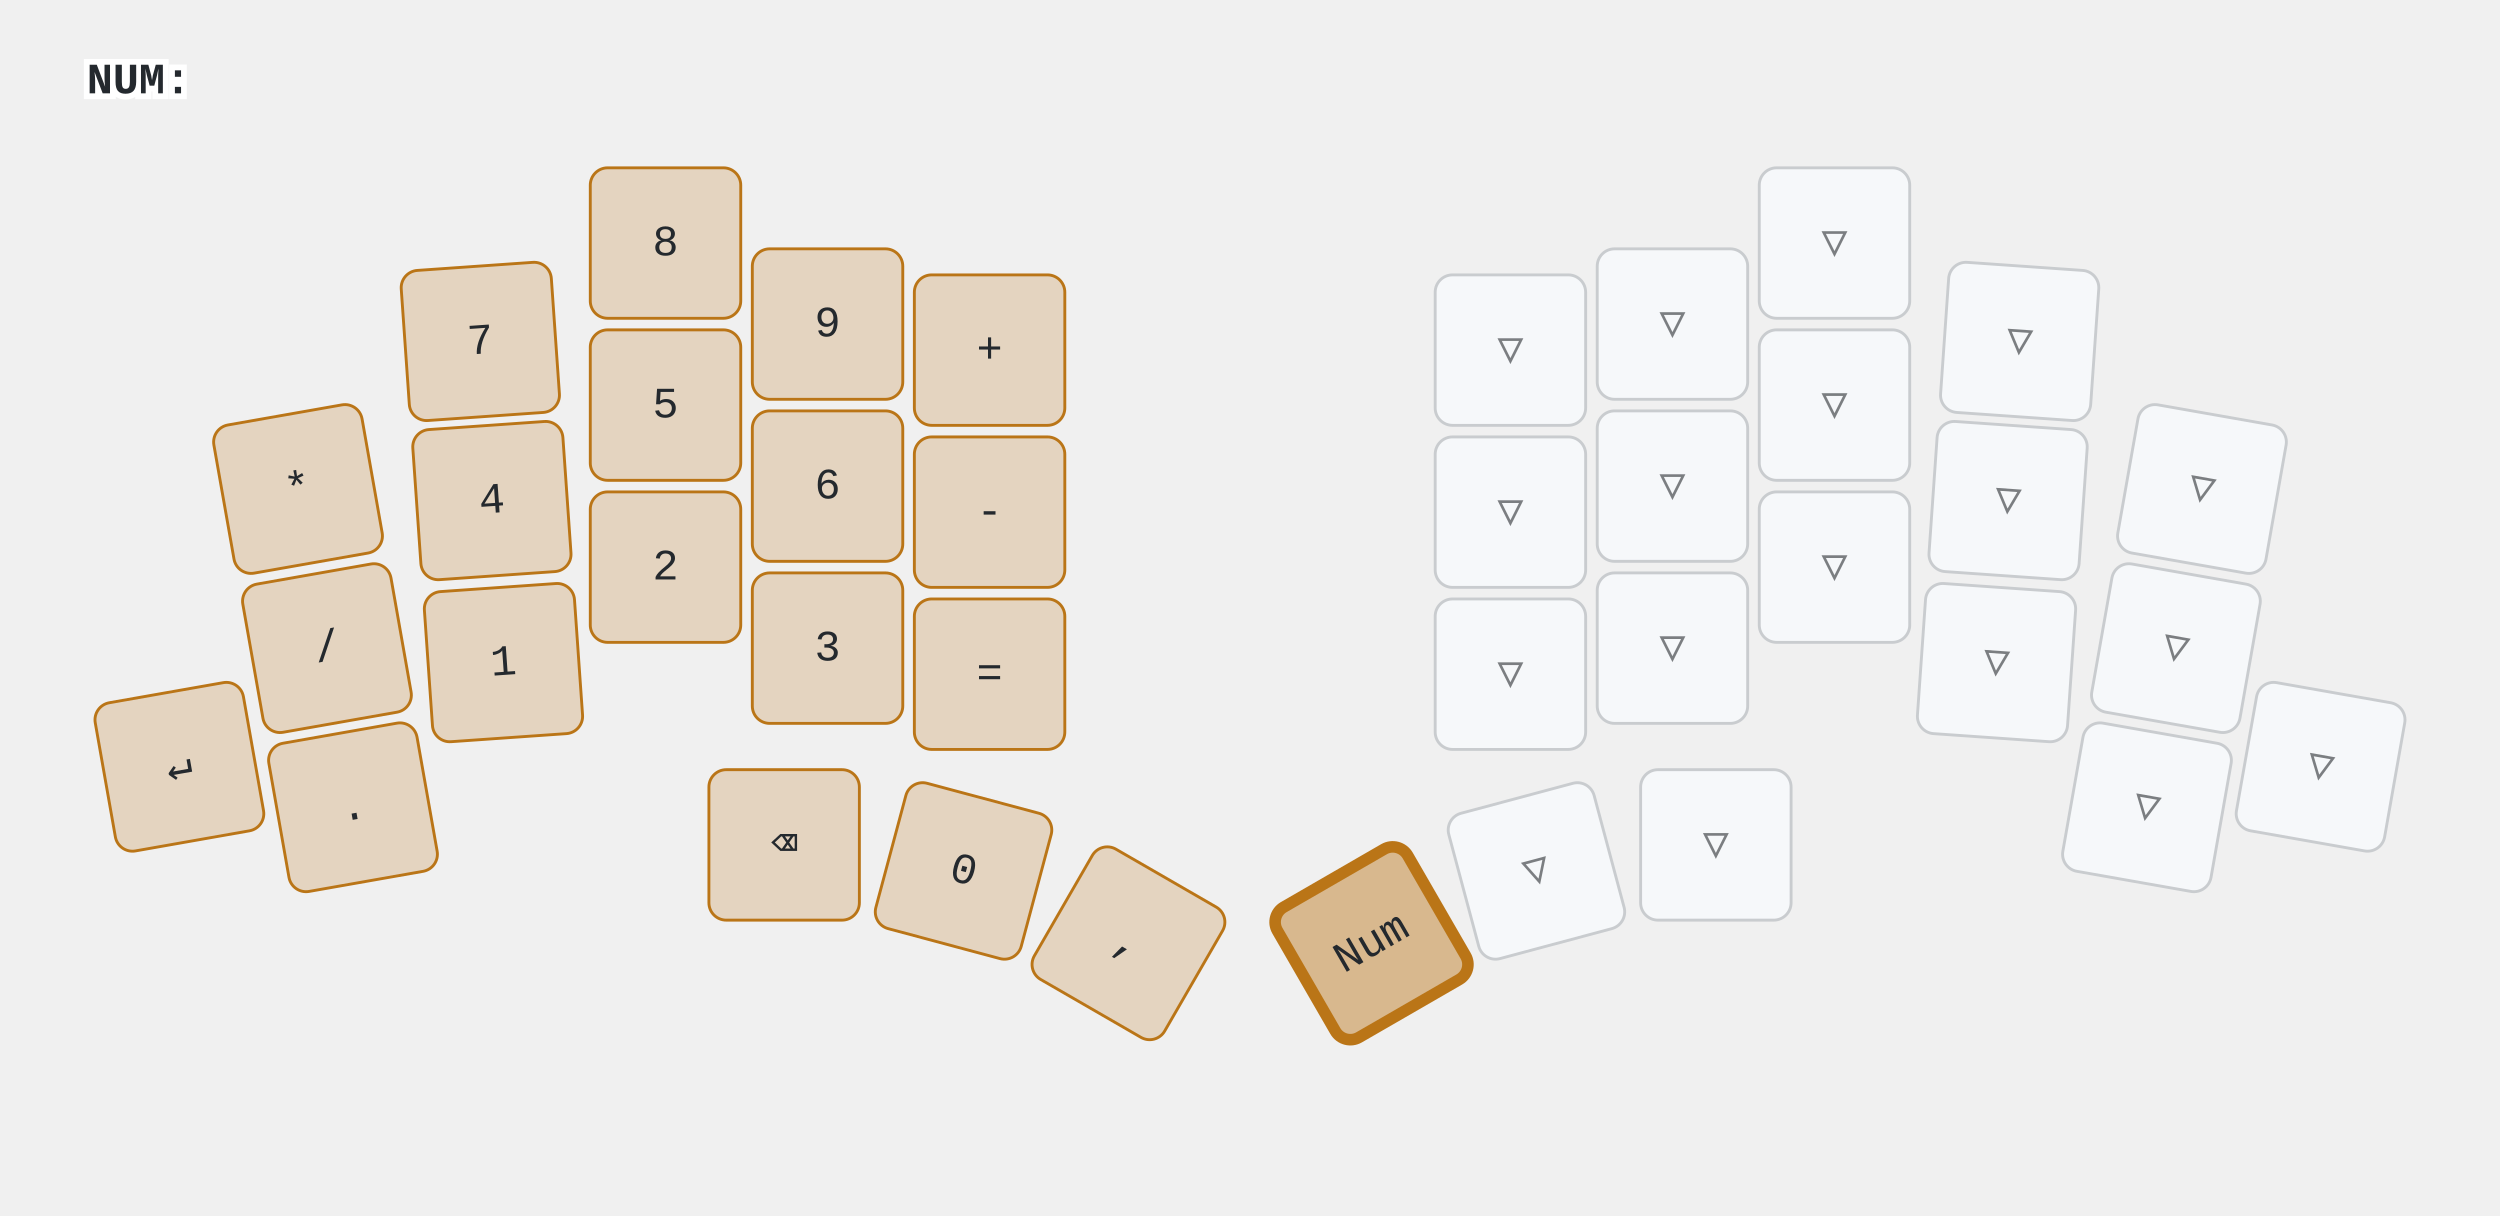
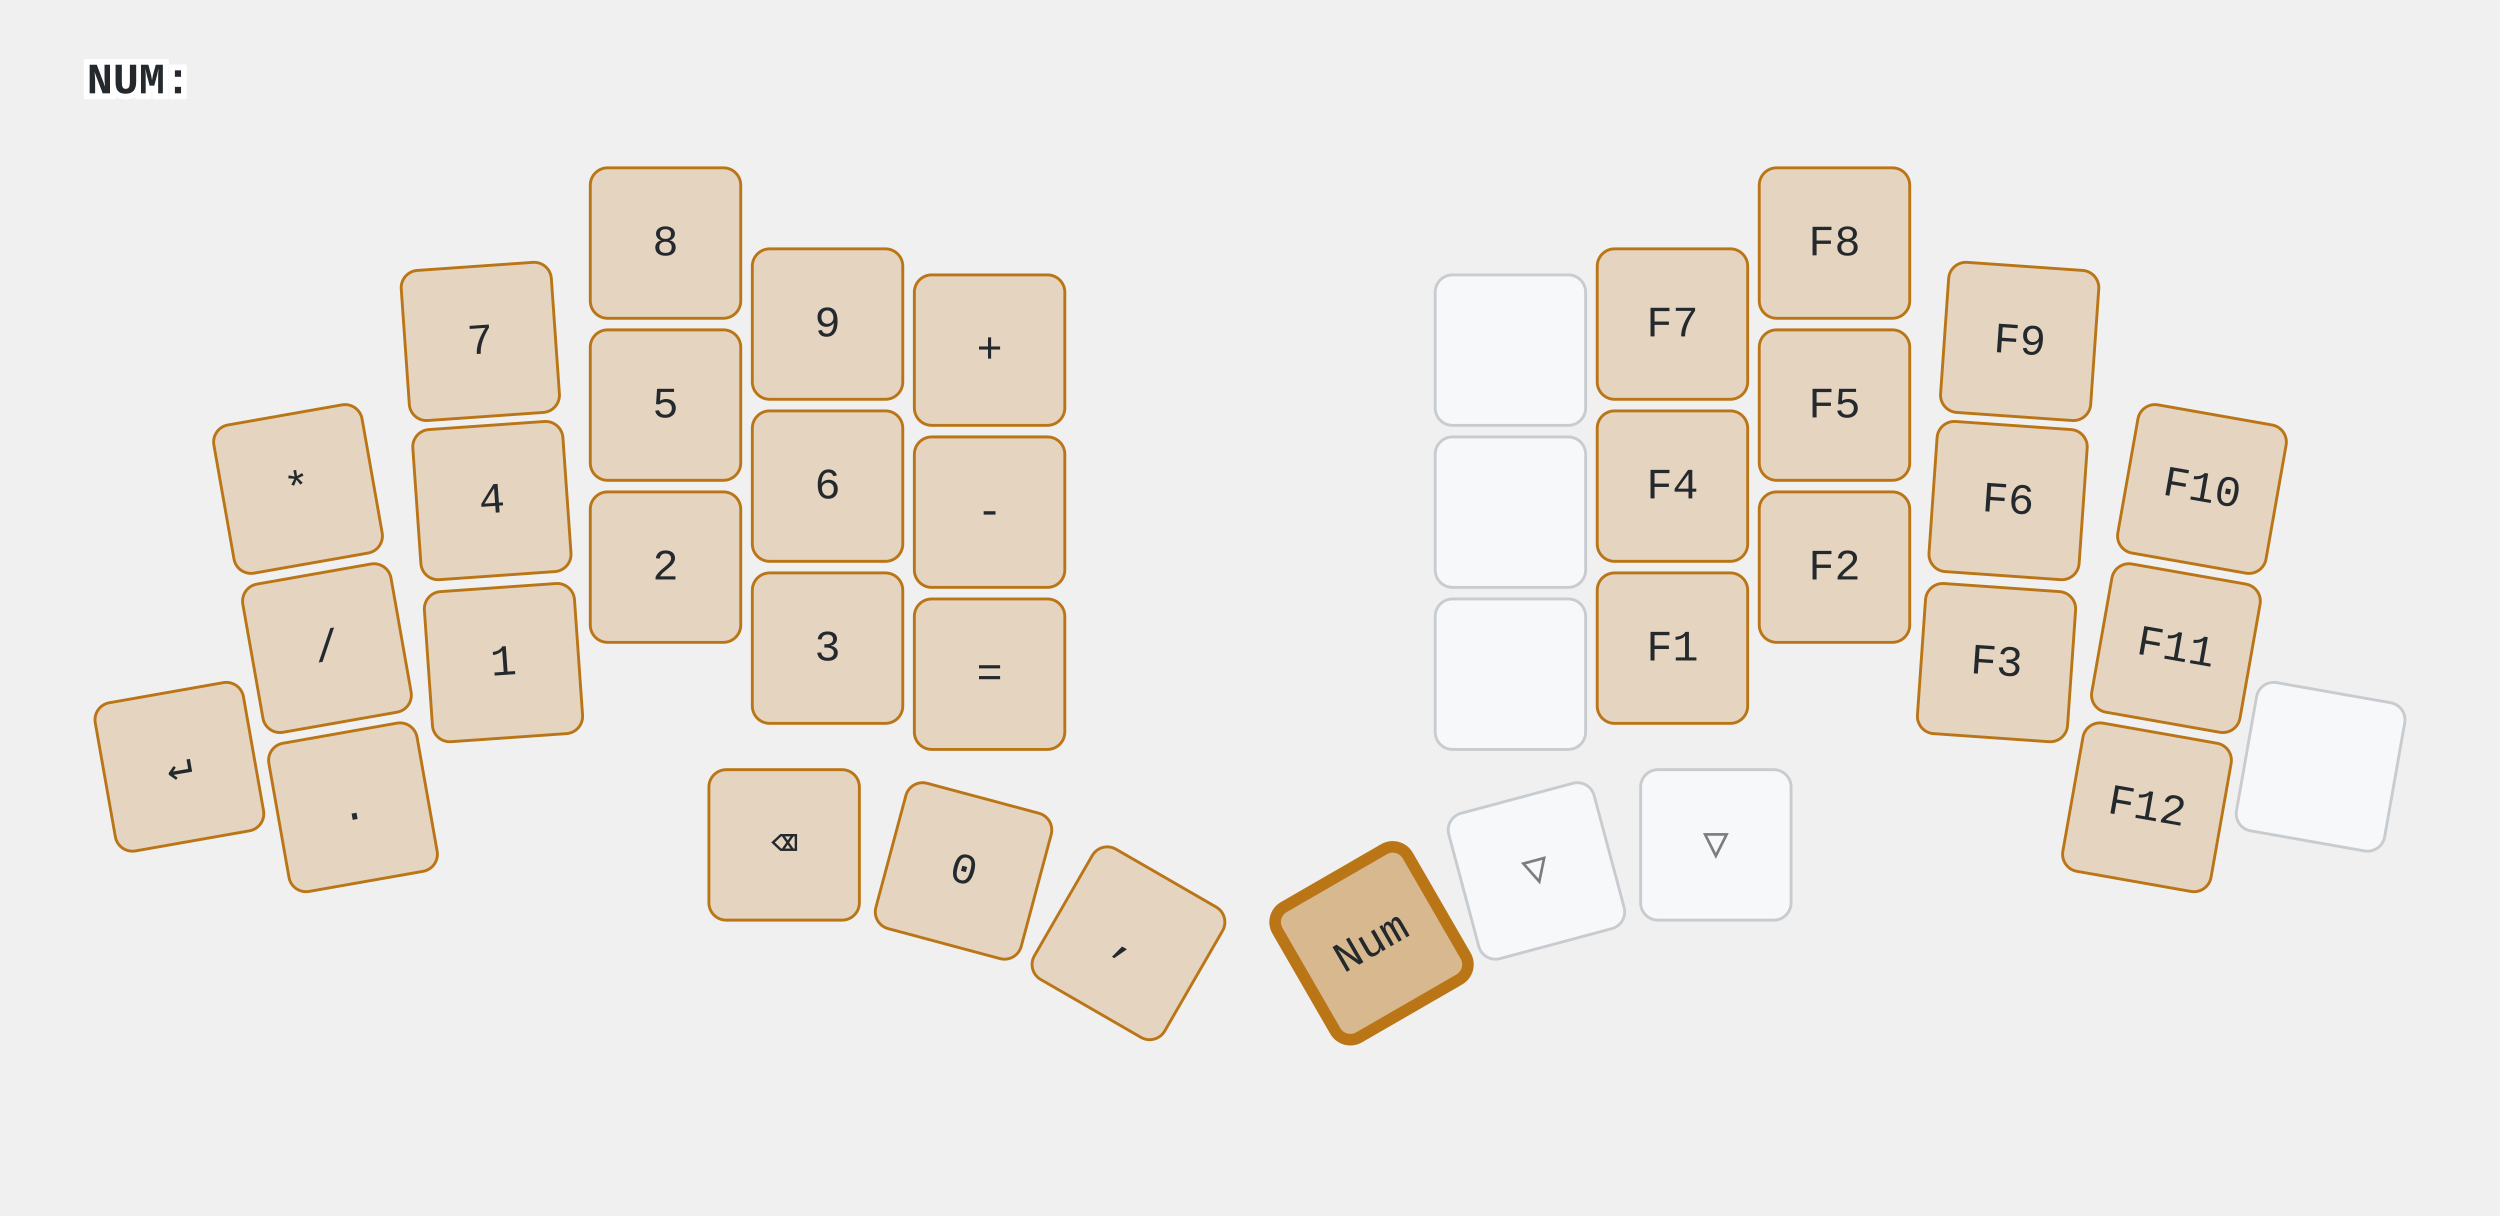
<svg xmlns="http://www.w3.org/2000/svg" width="1728" height="840" viewBox="0 0 864 420" class="keymap">
  <style>/* inherit to force styles through use tags */
svg path {
    fill: inherit;
}

/* font and background color specifications */
svg.keymap {
    font-family: SFMono-Regular,Consolas,Liberation Mono,Menlo,monospace;
    font-size: 14px;
    font-kerning: normal;
    text-rendering: optimizeLegibility;
    fill: #24292e;
}

/* default key styling */
rect.key {
    fill: #f6f8fa;
}

rect.key, rect.combo {
    stroke: #c9cccf;
    stroke-width: 1;
}

/* default key side styling, only used is draw_key_sides is set */
rect.side {
    filter: brightness(90%);
}

/* color accent for combo boxes */
rect.combo, rect.combo-separate {
    fill: #cdf;
}

/* color accent for held keys */
rect.held, rect.combo.held {
    fill: #fdd;
}

/* color accent for ghost (optional) keys */
rect.ghost, rect.combo.ghost {
    stroke-dasharray: 4, 4;
    stroke-width: 2;
}

text {
    text-anchor: middle;
    dominant-baseline: middle;
}

/* styling for layer labels */
text.label {
    font-weight: bold;
    text-anchor: start;
    stroke: white;
    stroke-width: 4;
    paint-order: stroke;
}

/* styling for optional footer */
text.footer {
    text-anchor: end;
    dominant-baseline: auto;
    stroke: white;
    stroke-width: 4;
    paint-order: stroke;
}

/* styling for combo tap, and key non-tap label text */
text.combo, text.hold, text.shifted, text.left, text.right {
    font-size: 11px;
}

text.hold {
    text-anchor: middle;
    dominant-baseline: auto;
}

text.shifted {
    text-anchor: middle;
    dominant-baseline: hanging;
}

text.left {
    text-anchor: start;
}

text.right {
    text-anchor: end;
}

text.layer-activator {
    text-decoration: underline;
}

/* styling for hold/shifted label text in combo box */
text.combo.hold, text.combo.shifted, text.combo.left, text.combo.right {
    font-size: 8px;
}

/* lighter symbol for transparent keys */
text.trans {
    fill: #7b7e81;
}

/* styling for combo dendrons */
path.combo {
    stroke-width: 1;
    stroke: gray;
    fill: none;
}

/* Start Tabler Icons Cleanup */
/* cannot use height/width with glyphs */
.icon-tabler &gt; path {
    fill: inherit;
    stroke: inherit;
    stroke-width: 2;
}
/* hide tabler's default box */
.icon-tabler &gt; path[stroke="none"][fill="none"] {
    visibility: hidden;
}
/* End Tabler Icons Cleanup */

@media (prefers-color-scheme: dark) {
svg.keymap { fill: #d1d6db; }
rect.key { fill: #3f4750; }
rect.key, rect.combo { stroke: #60666c; }
rect.combo, rect.combo-separate { fill: #1f3d7a; }
rect.held, rect.combo.held { fill: #854747; }
text.label, text.footer { stroke: black; }
text.trans { fill: #7e8184; }
path.combo { stroke: #7f7f7f; }

}

rect.key { stroke-width: 1; }
text { font-size: 15px; }
text.hold, text.shifted { font-size: 10px; }
rect.combo { fill: #7F77DD; fill-opacity: .35; stroke: #7F77DD; }

.layer-NAV rect.key.lay { fill: #378ADD; fill-opacity: .22; stroke: #378ADD; }
rect.key.trig-NAV { fill: #378ADD; fill-opacity: .45; stroke: #378ADD; }
rect.key.held.trig-NAV { stroke-width: 4; }

.layer-SYM rect.key.lay { fill: #1D9E75; fill-opacity: .22; stroke: #1D9E75; }
rect.key.trig-SYM { fill: #1D9E75; fill-opacity: .45; stroke: #1D9E75; }
rect.key.held.trig-SYM { stroke-width: 4; }

.layer-NUM rect.key.lay { fill: #BA7517; fill-opacity: .22; stroke: #BA7517; }
rect.key.trig-NUM { fill: #BA7517; fill-opacity: .45; stroke: #BA7517; }
rect.key.held.trig-NUM { stroke-width: 4; }

- .layer-MOUSE rect.key.lay { fill: #D4537E; fill-opacity: .22; stroke: #D4537E; }
- rect.key.trig-MOUSE { fill: #D4537E; fill-opacity: .45; stroke: #D4537E; }
- rect.key.held.trig-MOUSE { stroke-width: 4; }
- 
.layer-SYS rect.key.lay { fill: #888780; fill-opacity: .22; stroke: #888780; }
rect.key.trig-SYS { fill: #888780; fill-opacity: .45; stroke: #888780; }
rect.key.held.trig-SYS { stroke-width: 4; }
</style>
  <g transform="translate(30, 0)" class="layer-NUM">
    <text x="0" y="28" class="label" id="NUM">NUM:</text>
    <g transform="translate(0, 56)">
      <g transform="translate(73, 113) rotate(-10.0)" class="key lay keypos-0">
        <rect rx="6" ry="6" x="-26" y="-26" width="52" height="52" class="key lay" />
        <text x="0" y="0" class="key lay tap">*</text>
      </g>
      <g transform="translate(136, 62) rotate(-4.0)" class="key lay keypos-1">
        <rect rx="6" ry="6" x="-26" y="-26" width="52" height="52" class="key lay" />
        <text x="0" y="0" class="key lay tap">7</text>
      </g>
      <g transform="translate(200, 28)" class="key lay keypos-2">
        <rect rx="6" ry="6" x="-26" y="-26" width="52" height="52" class="key lay" />
        <text x="0" y="0" class="key lay tap">8</text>
      </g>
      <g transform="translate(256, 56)" class="key lay keypos-3">
        <rect rx="6" ry="6" x="-26" y="-26" width="52" height="52" class="key lay" />
        <text x="0" y="0" class="key lay tap">9</text>
      </g>
      <g transform="translate(312, 65)" class="key lay keypos-4">
        <rect rx="6" ry="6" x="-26" y="-26" width="52" height="52" class="key lay" />
        <text x="0" y="0" class="key lay tap">+</text>
      </g>
-       <g transform="translate(492, 65)" class="key trans keypos-5">
-         <rect rx="6" ry="6" x="-26" y="-26" width="52" height="52" class="key trans" />
-         <text x="0" y="0" class="key trans tap">▽</text>
-       </g>
-       <g transform="translate(548, 56)" class="key trans keypos-6">
-         <rect rx="6" ry="6" x="-26" y="-26" width="52" height="52" class="key trans" />
-         <text x="0" y="0" class="key trans tap">▽</text>
-       </g>
-       <g transform="translate(604, 28)" class="key trans keypos-7">
-         <rect rx="6" ry="6" x="-26" y="-26" width="52" height="52" class="key trans" />
-         <text x="0" y="0" class="key trans tap">▽</text>
-       </g>
-       <g transform="translate(668, 62) rotate(4.0)" class="key trans keypos-8">
-         <rect rx="6" ry="6" x="-26" y="-26" width="52" height="52" class="key trans" />
-         <text x="0" y="0" class="key trans tap">▽</text>
-       </g>
-       <g transform="translate(731, 113) rotate(10.0)" class="key trans keypos-9">
-         <rect rx="6" ry="6" x="-26" y="-26" width="52" height="52" class="key trans" />
-         <text x="0" y="0" class="key trans tap">▽</text>
+       <g transform="translate(492, 65)" class="key keypos-5">
+         <rect rx="6" ry="6" x="-26" y="-26" width="52" height="52" class="key" />
+       </g>
+       <g transform="translate(548, 56)" class="key lay keypos-6">
+         <rect rx="6" ry="6" x="-26" y="-26" width="52" height="52" class="key lay" />
+         <text x="0" y="0" class="key lay tap">F7</text>
+       </g>
+       <g transform="translate(604, 28)" class="key lay keypos-7">
+         <rect rx="6" ry="6" x="-26" y="-26" width="52" height="52" class="key lay" />
+         <text x="0" y="0" class="key lay tap">F8</text>
+       </g>
+       <g transform="translate(668, 62) rotate(4.0)" class="key lay keypos-8">
+         <rect rx="6" ry="6" x="-26" y="-26" width="52" height="52" class="key lay" />
+         <text x="0" y="0" class="key lay tap">F9</text>
+       </g>
+       <g transform="translate(731, 113) rotate(10.0)" class="key lay keypos-9">
+         <rect rx="6" ry="6" x="-26" y="-26" width="52" height="52" class="key lay" />
+         <text x="0" y="0" class="key lay tap">F10</text>
      </g>
      <g transform="translate(83, 168) rotate(-10.0)" class="key lay keypos-10">
        <rect rx="6" ry="6" x="-26" y="-26" width="52" height="52" class="key lay" />
        <text x="0" y="0" class="key lay tap">/</text>
      </g>
      <g transform="translate(140, 117) rotate(-4.0)" class="key lay keypos-11">
        <rect rx="6" ry="6" x="-26" y="-26" width="52" height="52" class="key lay" />
        <text x="0" y="0" class="key lay tap">4</text>
      </g>
      <g transform="translate(200, 84)" class="key lay keypos-12">
        <rect rx="6" ry="6" x="-26" y="-26" width="52" height="52" class="key lay" />
        <text x="0" y="0" class="key lay tap">5</text>
      </g>
      <g transform="translate(256, 112)" class="key lay keypos-13">
        <rect rx="6" ry="6" x="-26" y="-26" width="52" height="52" class="key lay" />
        <text x="0" y="0" class="key lay tap">6</text>
      </g>
      <g transform="translate(312, 121)" class="key lay keypos-14">
        <rect rx="6" ry="6" x="-26" y="-26" width="52" height="52" class="key lay" />
        <text x="0" y="0" class="key lay tap">-</text>
      </g>
-       <g transform="translate(492, 121)" class="key trans keypos-15">
-         <rect rx="6" ry="6" x="-26" y="-26" width="52" height="52" class="key trans" />
-         <text x="0" y="0" class="key trans tap">▽</text>
-       </g>
-       <g transform="translate(548, 112)" class="key trans keypos-16">
-         <rect rx="6" ry="6" x="-26" y="-26" width="52" height="52" class="key trans" />
-         <text x="0" y="0" class="key trans tap">▽</text>
-       </g>
-       <g transform="translate(604, 84)" class="key trans keypos-17">
-         <rect rx="6" ry="6" x="-26" y="-26" width="52" height="52" class="key trans" />
-         <text x="0" y="0" class="key trans tap">▽</text>
-       </g>
-       <g transform="translate(664, 117) rotate(4.0)" class="key trans keypos-18">
-         <rect rx="6" ry="6" x="-26" y="-26" width="52" height="52" class="key trans" />
-         <text x="0" y="0" class="key trans tap">▽</text>
-       </g>
-       <g transform="translate(722, 168) rotate(10.0)" class="key trans keypos-19">
-         <rect rx="6" ry="6" x="-26" y="-26" width="52" height="52" class="key trans" />
-         <text x="0" y="0" class="key trans tap">▽</text>
+       <g transform="translate(492, 121)" class="key keypos-15">
+         <rect rx="6" ry="6" x="-26" y="-26" width="52" height="52" class="key" />
+       </g>
+       <g transform="translate(548, 112)" class="key lay keypos-16">
+         <rect rx="6" ry="6" x="-26" y="-26" width="52" height="52" class="key lay" />
+         <text x="0" y="0" class="key lay tap">F4</text>
+       </g>
+       <g transform="translate(604, 84)" class="key lay keypos-17">
+         <rect rx="6" ry="6" x="-26" y="-26" width="52" height="52" class="key lay" />
+         <text x="0" y="0" class="key lay tap">F5</text>
+       </g>
+       <g transform="translate(664, 117) rotate(4.0)" class="key lay keypos-18">
+         <rect rx="6" ry="6" x="-26" y="-26" width="52" height="52" class="key lay" />
+         <text x="0" y="0" class="key lay tap">F6</text>
+       </g>
+       <g transform="translate(722, 168) rotate(10.0)" class="key lay keypos-19">
+         <rect rx="6" ry="6" x="-26" y="-26" width="52" height="52" class="key lay" />
+         <text x="0" y="0" class="key lay tap">F11</text>
      </g>
      <g transform="translate(32, 209) rotate(-10.0)" class="key lay keypos-20">
        <rect rx="6" ry="6" x="-26" y="-26" width="52" height="52" class="key lay" />
        <text x="0" y="0" class="key lay tap">↵</text>
      </g>
      <g transform="translate(92, 223) rotate(-10.0)" class="key lay keypos-21">
        <rect rx="6" ry="6" x="-26" y="-26" width="52" height="52" class="key lay" />
        <text x="0" y="0" class="key lay tap">.</text>
      </g>
      <g transform="translate(144, 173) rotate(-4.0)" class="key lay keypos-22">
        <rect rx="6" ry="6" x="-26" y="-26" width="52" height="52" class="key lay" />
        <text x="0" y="0" class="key lay tap">1</text>
      </g>
      <g transform="translate(200, 140)" class="key lay keypos-23">
        <rect rx="6" ry="6" x="-26" y="-26" width="52" height="52" class="key lay" />
        <text x="0" y="0" class="key lay tap">2</text>
      </g>
      <g transform="translate(256, 168)" class="key lay keypos-24">
        <rect rx="6" ry="6" x="-26" y="-26" width="52" height="52" class="key lay" />
        <text x="0" y="0" class="key lay tap">3</text>
      </g>
      <g transform="translate(312, 177)" class="key lay keypos-25">
        <rect rx="6" ry="6" x="-26" y="-26" width="52" height="52" class="key lay" />
        <text x="0" y="0" class="key lay tap">=</text>
      </g>
-       <g transform="translate(492, 177)" class="key trans keypos-26">
-         <rect rx="6" ry="6" x="-26" y="-26" width="52" height="52" class="key trans" />
-         <text x="0" y="0" class="key trans tap">▽</text>
-       </g>
-       <g transform="translate(548, 168)" class="key trans keypos-27">
-         <rect rx="6" ry="6" x="-26" y="-26" width="52" height="52" class="key trans" />
-         <text x="0" y="0" class="key trans tap">▽</text>
-       </g>
-       <g transform="translate(604, 140)" class="key trans keypos-28">
-         <rect rx="6" ry="6" x="-26" y="-26" width="52" height="52" class="key trans" />
-         <text x="0" y="0" class="key trans tap">▽</text>
-       </g>
-       <g transform="translate(660, 173) rotate(4.0)" class="key trans keypos-29">
-         <rect rx="6" ry="6" x="-26" y="-26" width="52" height="52" class="key trans" />
-         <text x="0" y="0" class="key trans tap">▽</text>
-       </g>
-       <g transform="translate(712, 223) rotate(10.0)" class="key trans keypos-30">
-         <rect rx="6" ry="6" x="-26" y="-26" width="52" height="52" class="key trans" />
-         <text x="0" y="0" class="key trans tap">▽</text>
-       </g>
-       <g transform="translate(772, 209) rotate(10.0)" class="key trans keypos-31">
-         <rect rx="6" ry="6" x="-26" y="-26" width="52" height="52" class="key trans" />
-         <text x="0" y="0" class="key trans tap">▽</text>
+       <g transform="translate(492, 177)" class="key keypos-26">
+         <rect rx="6" ry="6" x="-26" y="-26" width="52" height="52" class="key" />
+       </g>
+       <g transform="translate(548, 168)" class="key lay keypos-27">
+         <rect rx="6" ry="6" x="-26" y="-26" width="52" height="52" class="key lay" />
+         <text x="0" y="0" class="key lay tap">F1</text>
+       </g>
+       <g transform="translate(604, 140)" class="key lay keypos-28">
+         <rect rx="6" ry="6" x="-26" y="-26" width="52" height="52" class="key lay" />
+         <text x="0" y="0" class="key lay tap">F2</text>
+       </g>
+       <g transform="translate(660, 173) rotate(4.0)" class="key lay keypos-29">
+         <rect rx="6" ry="6" x="-26" y="-26" width="52" height="52" class="key lay" />
+         <text x="0" y="0" class="key lay tap">F3</text>
+       </g>
+       <g transform="translate(712, 223) rotate(10.0)" class="key lay keypos-30">
+         <rect rx="6" ry="6" x="-26" y="-26" width="52" height="52" class="key lay" />
+         <text x="0" y="0" class="key lay tap">F12</text>
+       </g>
+       <g transform="translate(772, 209) rotate(10.0)" class="key keypos-31">
+         <rect rx="6" ry="6" x="-26" y="-26" width="52" height="52" class="key" />
      </g>
      <g transform="translate(241, 236)" class="key lay keypos-32">
        <rect rx="6" ry="6" x="-26" y="-26" width="52" height="52" class="key lay" />
        <text x="0" y="0" class="key lay tap">⌫</text>
      </g>
      <g transform="translate(303, 245) rotate(15.0)" class="key lay keypos-33">
        <rect rx="6" ry="6" x="-26" y="-26" width="52" height="52" class="key lay" />
        <text x="0" y="0" class="key lay tap">0</text>
      </g>
      <g transform="translate(360, 270) rotate(30.0)" class="key lay keypos-34">
        <rect rx="6" ry="6" x="-26" y="-26" width="52" height="52" class="key lay" />
        <text x="0" y="0" class="key lay tap">,</text>
      </g>
      <g transform="translate(444, 270) rotate(-30.0)" class="key held trig-NUM keypos-35">
        <rect rx="6" ry="6" x="-26" y="-26" width="52" height="52" class="key held trig-NUM" />
        <text x="0" y="0" class="key held trig-NUM tap">Num</text>
      </g>
      <g transform="translate(501, 245) rotate(-15.0)" class="key trans keypos-36">
        <rect rx="6" ry="6" x="-26" y="-26" width="52" height="52" class="key trans" />
        <text x="0" y="0" class="key trans tap">▽</text>
      </g>
      <g transform="translate(563, 236)" class="key trans keypos-37">
        <rect rx="6" ry="6" x="-26" y="-26" width="52" height="52" class="key trans" />
        <text x="0" y="0" class="key trans tap">▽</text>
      </g>
    </g>
  </g>
</svg>
